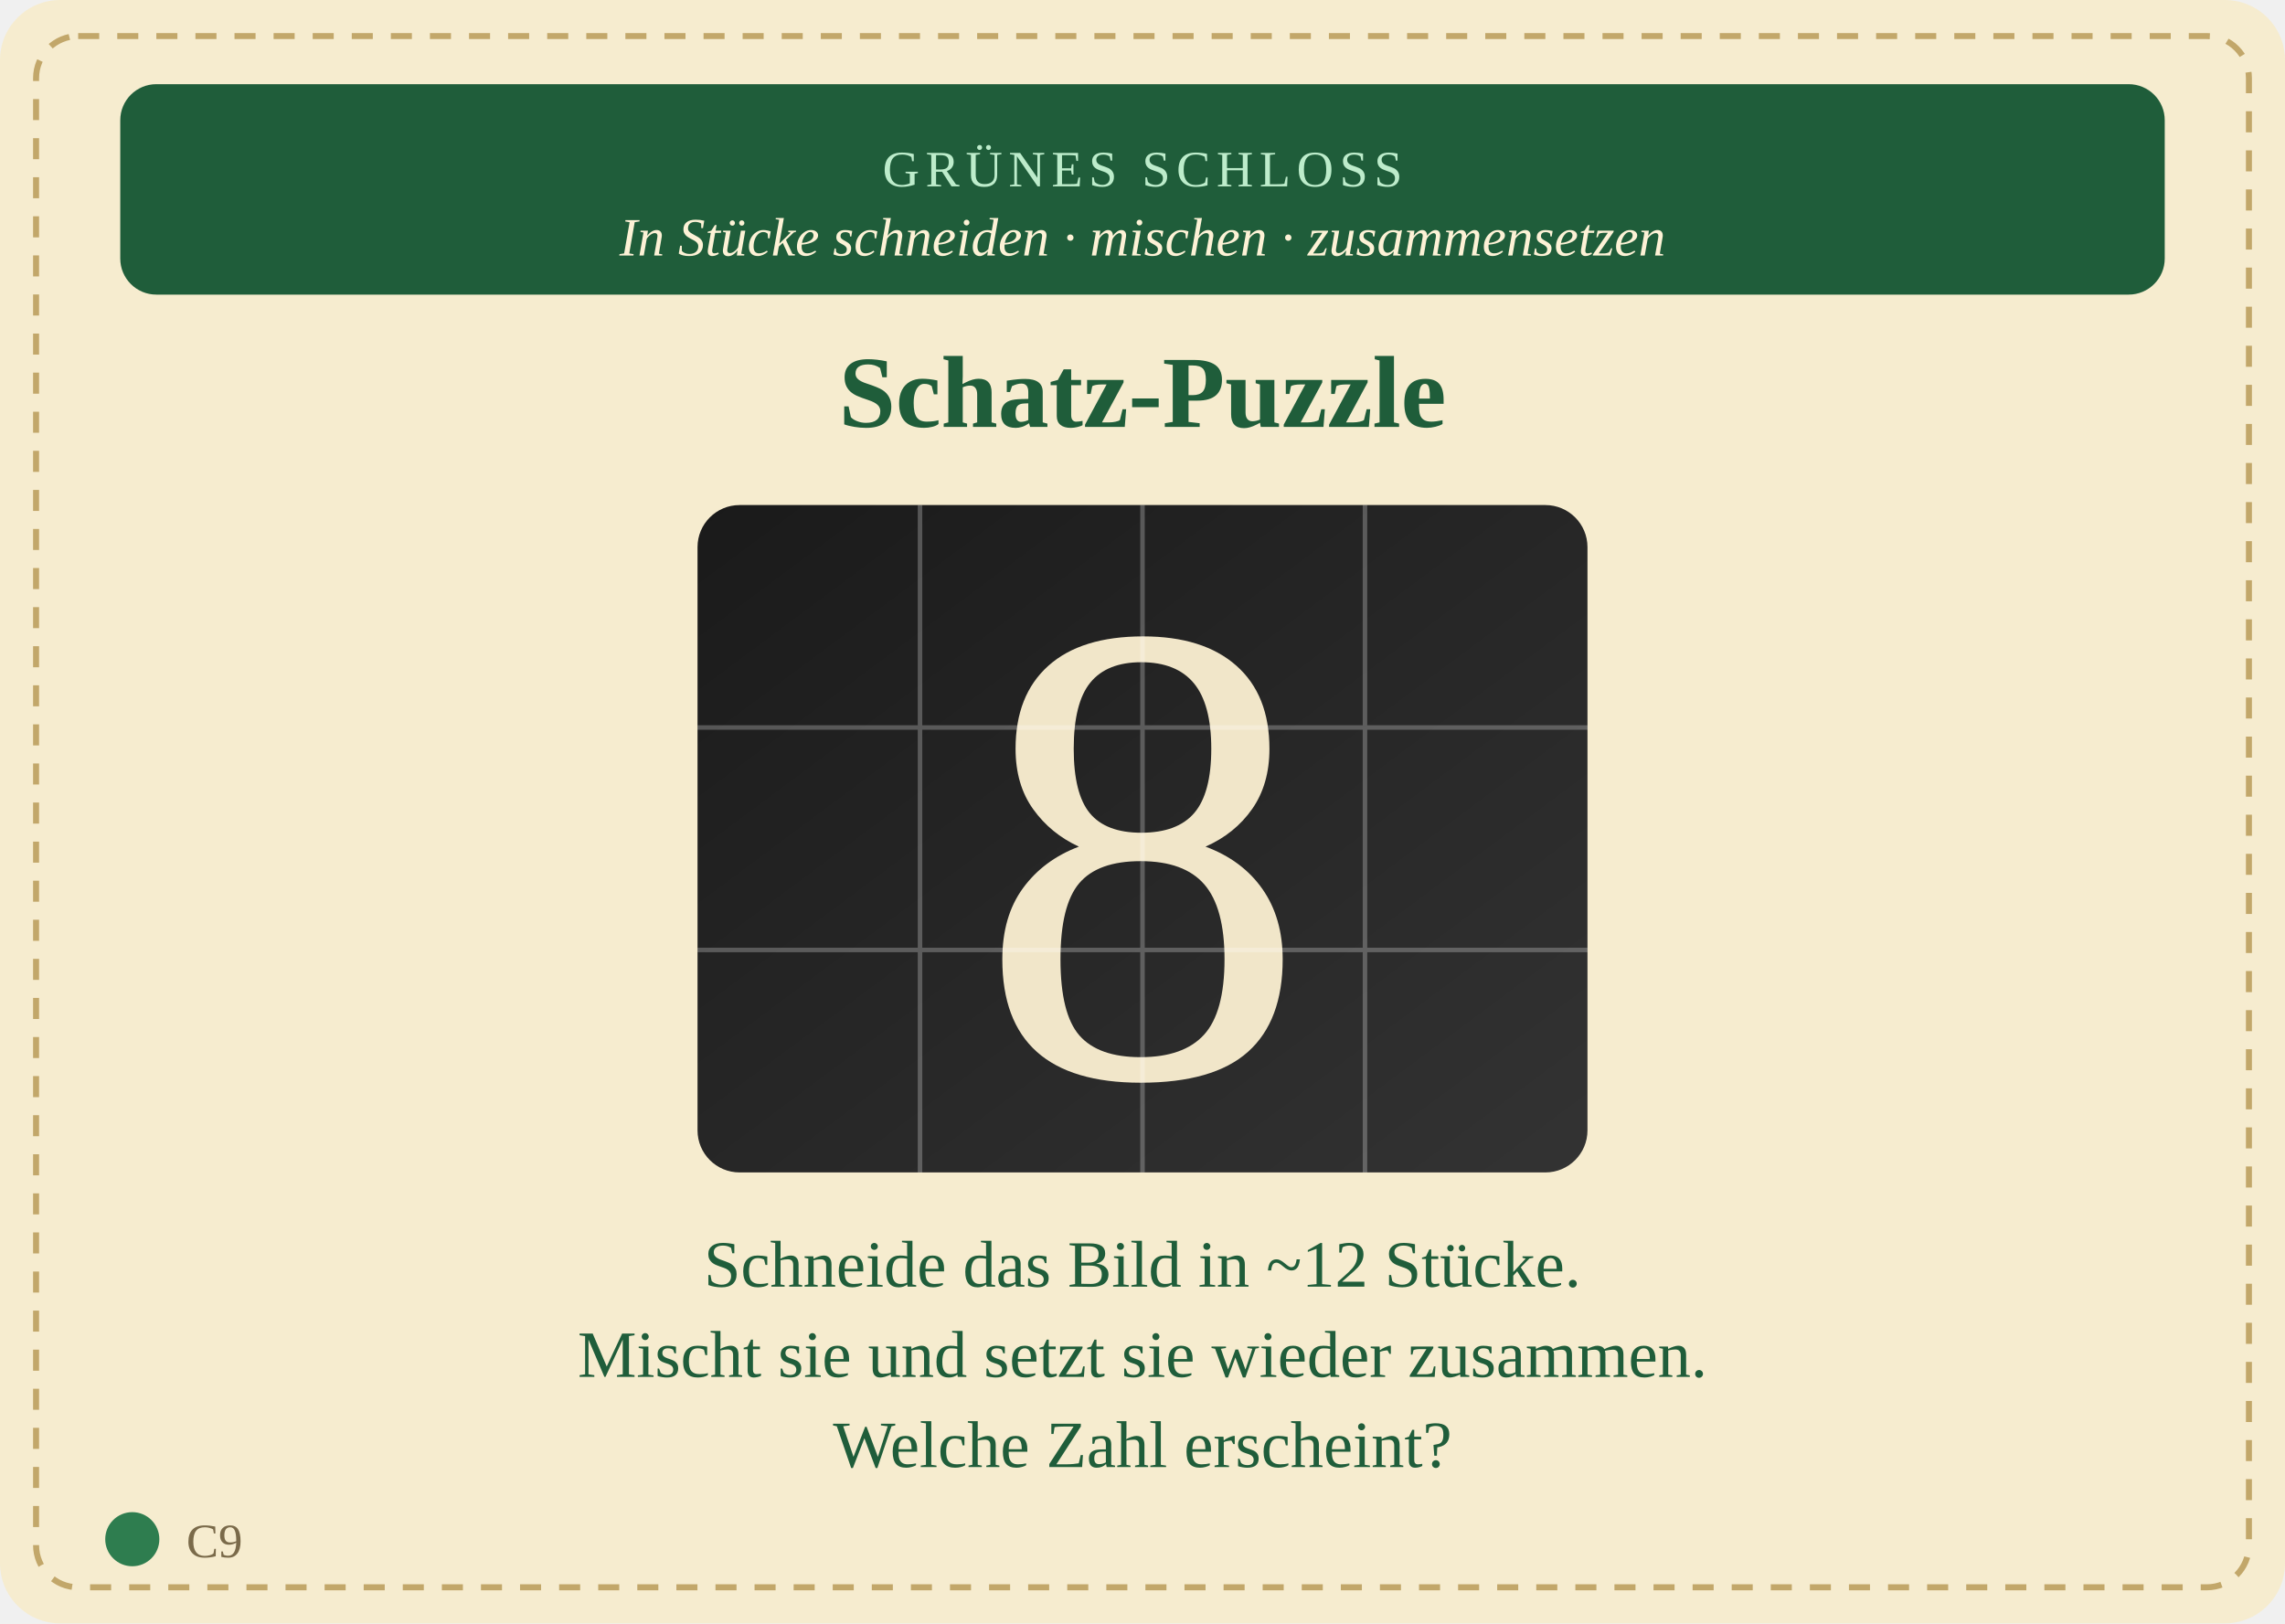
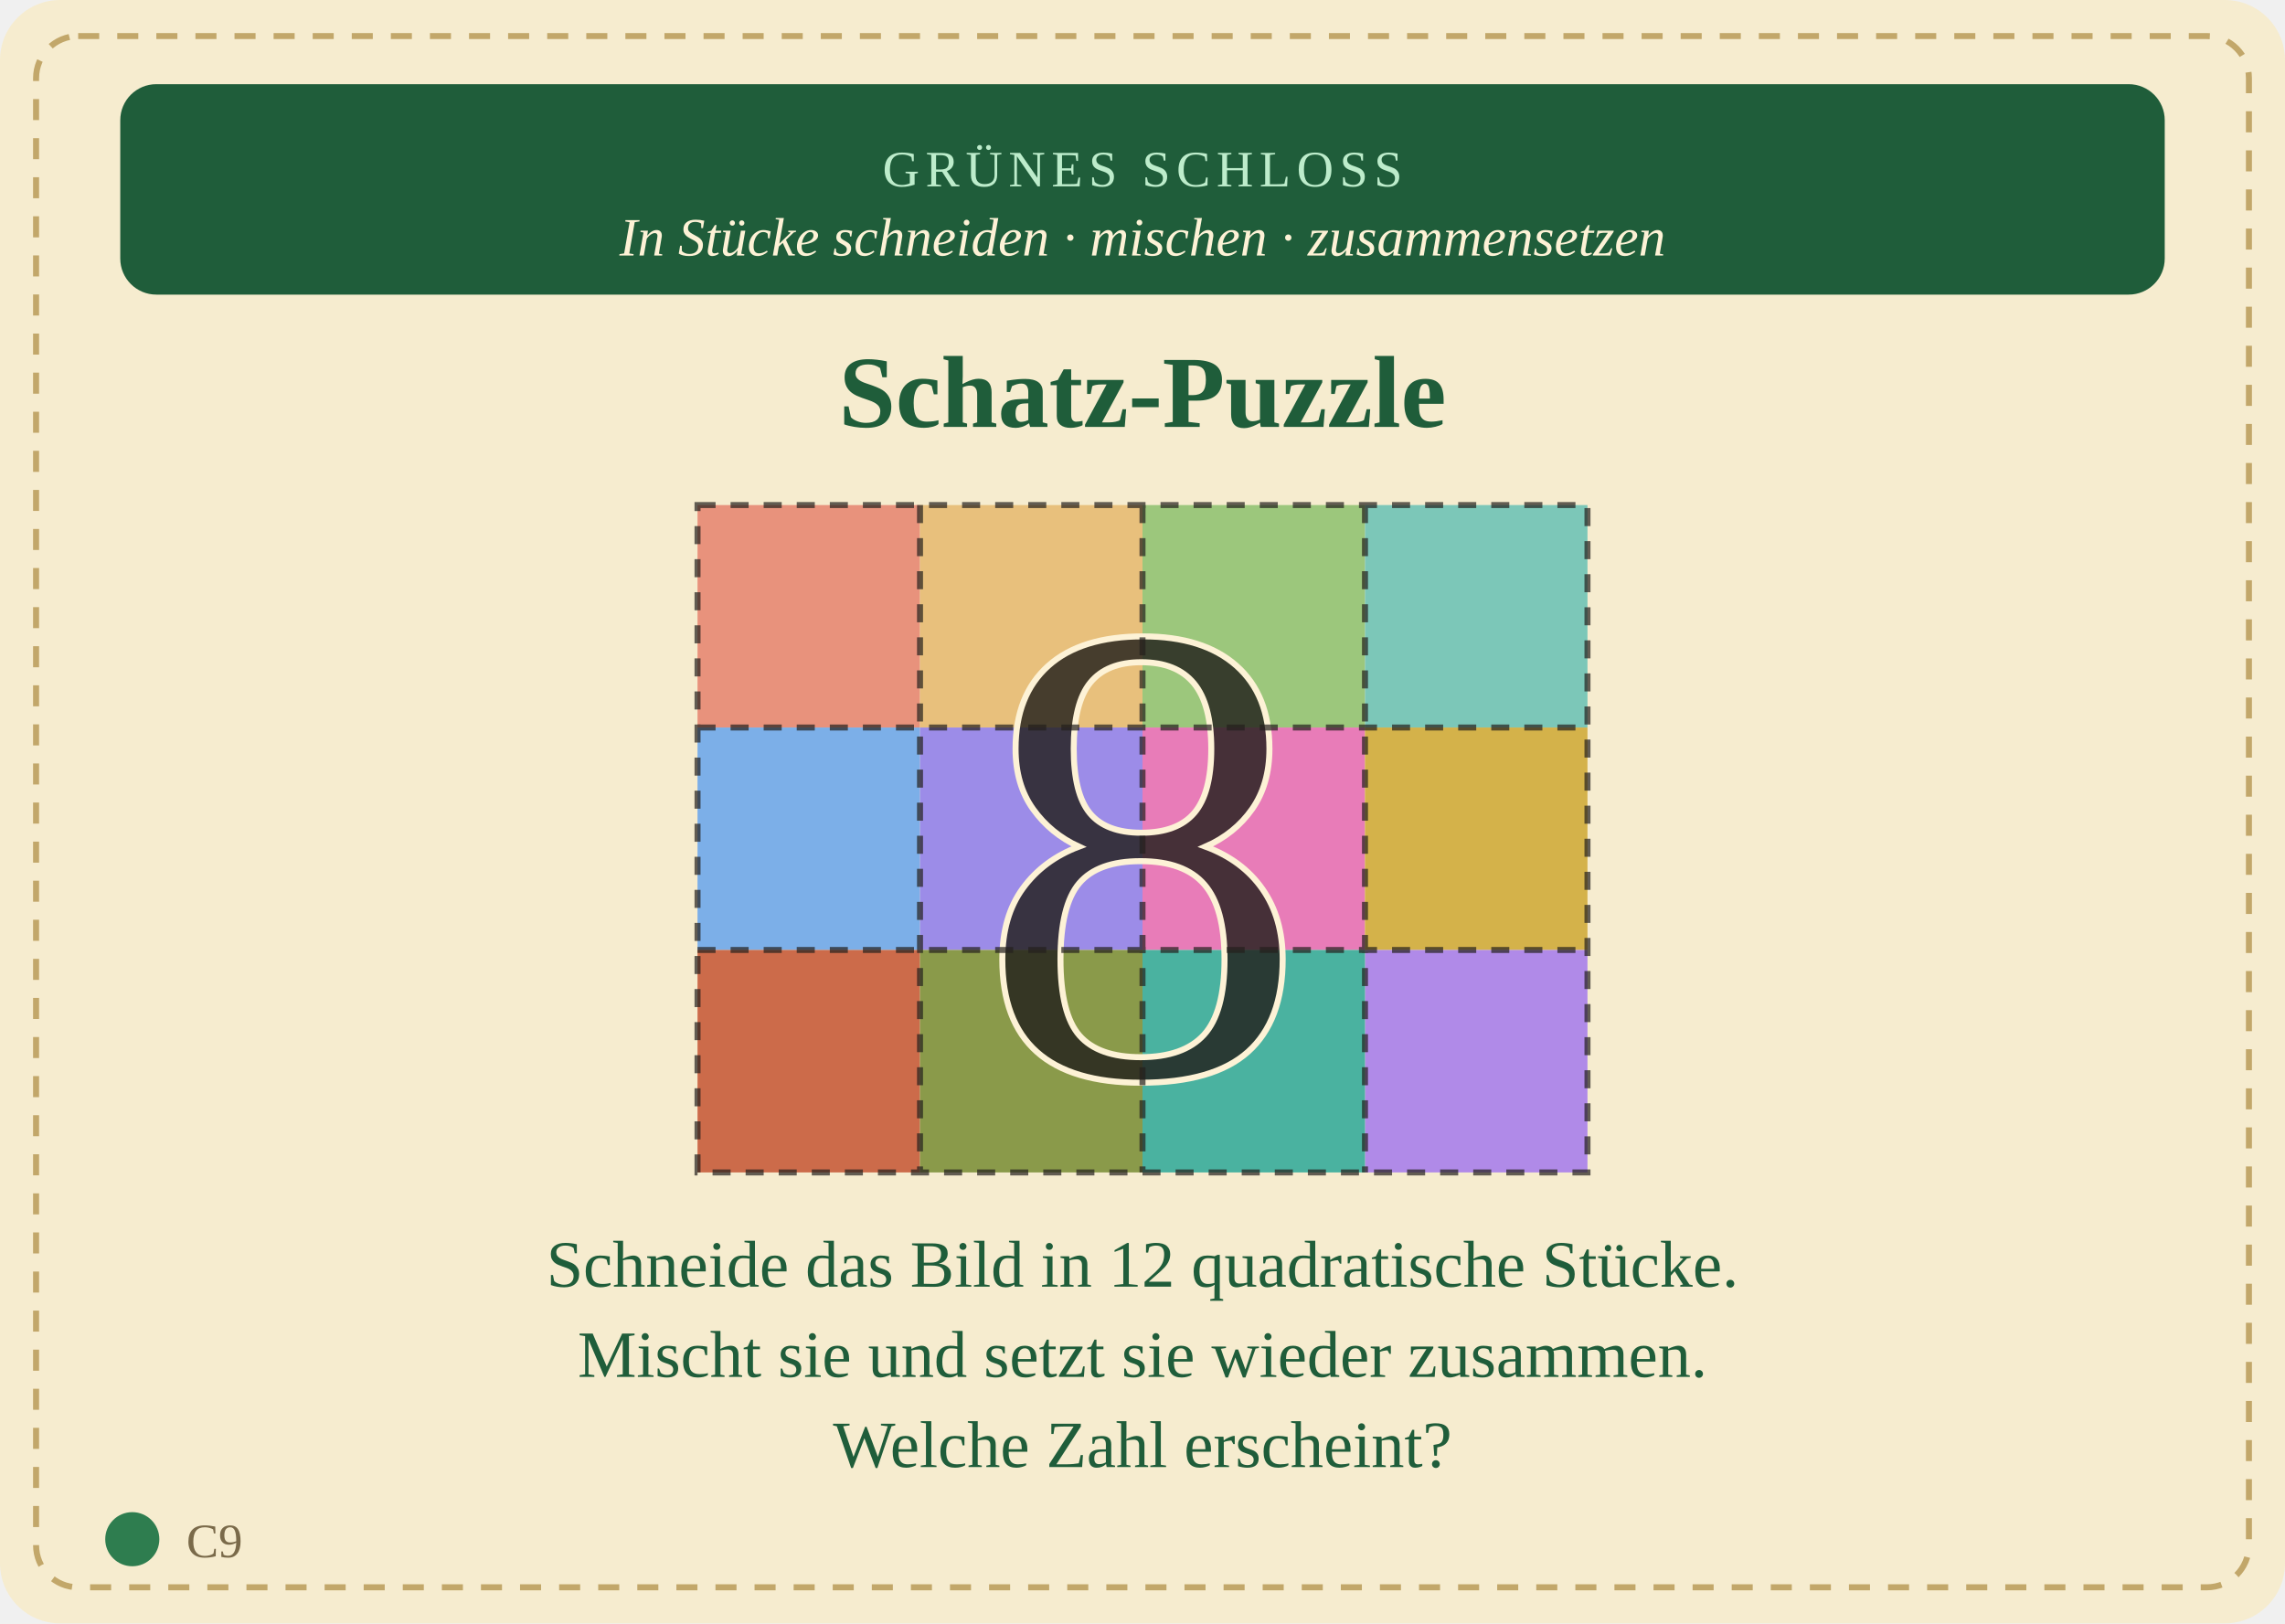
<svg xmlns="http://www.w3.org/2000/svg" viewBox="0 0 760 540" width="190mm" height="135mm" font-family="Georgia, 'Times New Roman', serif">
-   <defs>
-     <linearGradient id="c9-panel" x1="0" y1="0" x2="1" y2="1">
-       <stop offset="0" stop-color="#1a1a1a" />
-       <stop offset="1" stop-color="#333333" />
-     </linearGradient>
-   </defs>
  <rect x="0" y="0" width="760" height="540" rx="20" fill="#f6eccf" />
  <rect x="12" y="12" width="736" height="516" rx="14" fill="none" stroke="#c2a76a" stroke-width="2" stroke-dasharray="7 6" />
  <rect x="40" y="28" width="680" height="70" rx="12" fill="#1f5d3a" />
  <text x="380" y="62" text-anchor="middle" fill="#bdeccb" font-size="17" letter-spacing="2">GRÜNES SCHLOSS</text>
  <text x="380" y="85" text-anchor="middle" fill="#fdf2d6" font-size="18" font-style="italic">In Stücke schneiden · mischen · zusammensetzen</text>
  <text x="380" y="142" text-anchor="middle" fill="#1f5d3a" font-size="34" font-weight="700">Schatz-Puzzle</text>
-   <rect x="232" y="168" width="296" height="222" rx="14" fill="url(#c9-panel)" />
-   <text x="380" y="358" text-anchor="middle" fill="#f1e6c9" font-size="220" font-family="Georgia, 'Times New Roman', serif">8</text>
-   <g stroke="#ffffff" stroke-width="1.5" opacity="0.25">
+   <g>
+     <rect x="232" y="168" width="74" height="74" fill="#e8927c" />
+     <rect x="306" y="168" width="74" height="74" fill="#e8c07c" />
+     <rect x="380" y="168" width="74" height="74" fill="#9cc77c" />
+     <rect x="454" y="168" width="74" height="74" fill="#7cc7b8" />
+     <rect x="232" y="242" width="74" height="74" fill="#7cafe8" />
+     <rect x="306" y="242" width="74" height="74" fill="#9c8ce8" />
+     <rect x="380" y="242" width="74" height="74" fill="#e87cb8" />
+     <rect x="454" y="242" width="74" height="74" fill="#d4b24a" />
+     <rect x="232" y="316" width="74" height="74" fill="#cc6b4a" />
+     <rect x="306" y="316" width="74" height="74" fill="#8a9a4a" />
+     <rect x="454" y="316" width="74" height="74" fill="#b08ae8" />
+     <rect x="380" y="316" width="74" height="74" fill="#4ab2a0" />
+   </g>
+   <text x="380" y="358" text-anchor="middle" fill="#23201c" fill-opacity="0.82" stroke="#fdf2d6" stroke-width="2" font-size="220" font-family="Georgia, 'Times New Roman', serif">8</text>
+   <g stroke="#23201c" stroke-width="2" stroke-dasharray="6 5" opacity="0.7">
+     <rect x="232" y="168" width="296" height="222" fill="none" />
    <line x1="306" y1="168" x2="306" y2="390" />
    <line x1="380" y1="168" x2="380" y2="390" />
    <line x1="454" y1="168" x2="454" y2="390" />
    <line x1="232" y1="242" x2="528" y2="242" />
    <line x1="232" y1="316" x2="528" y2="316" />
  </g>
  <g fill="#1f5d3a" font-size="22" text-anchor="middle">
-     <text x="380" y="428">Schneide das Bild in ~12 Stücke.</text>
+     <text x="380" y="428">Schneide das Bild in 12 quadratische Stücke.</text>
    <text x="380" y="458">Mischt sie und setzt sie wieder zusammen.</text>
    <text x="380" y="488">Welche Zahl erscheint?</text>
  </g>
  <circle cx="44" cy="512" r="9" fill="#2e7d4f" />
  <text x="62" y="518" fill="#7a6a4a" font-size="16">C9</text>
</svg>
